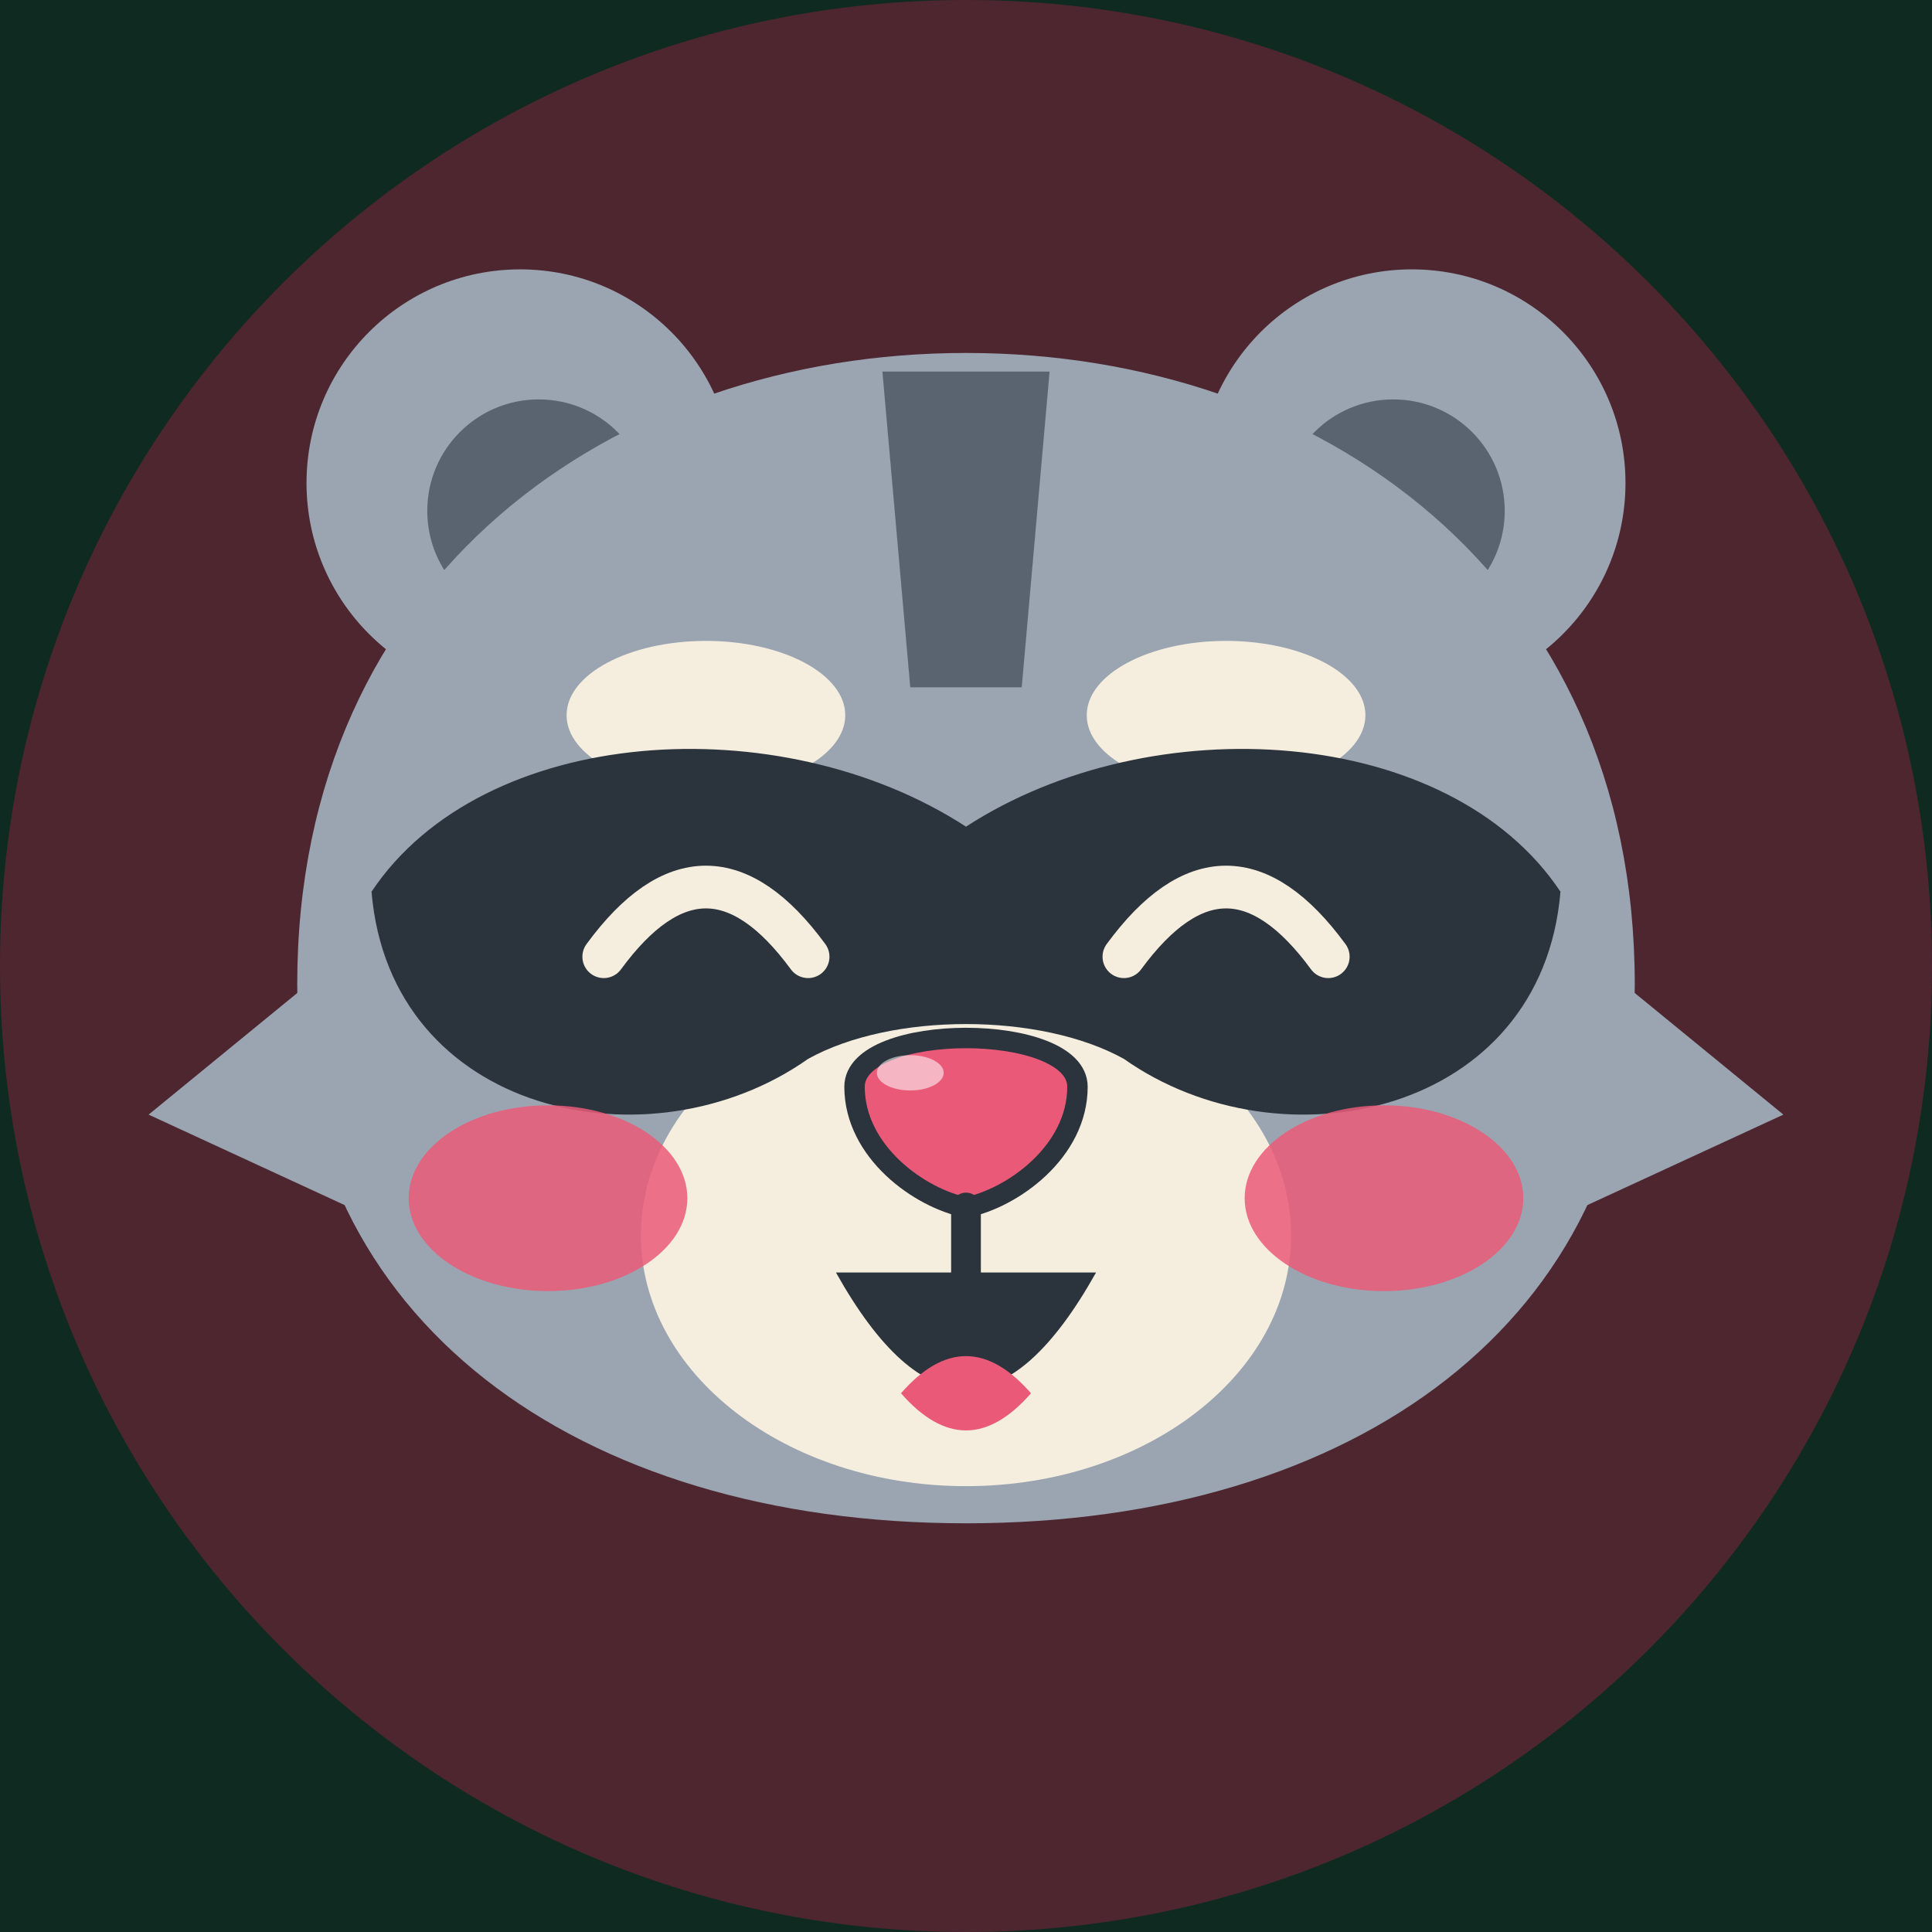
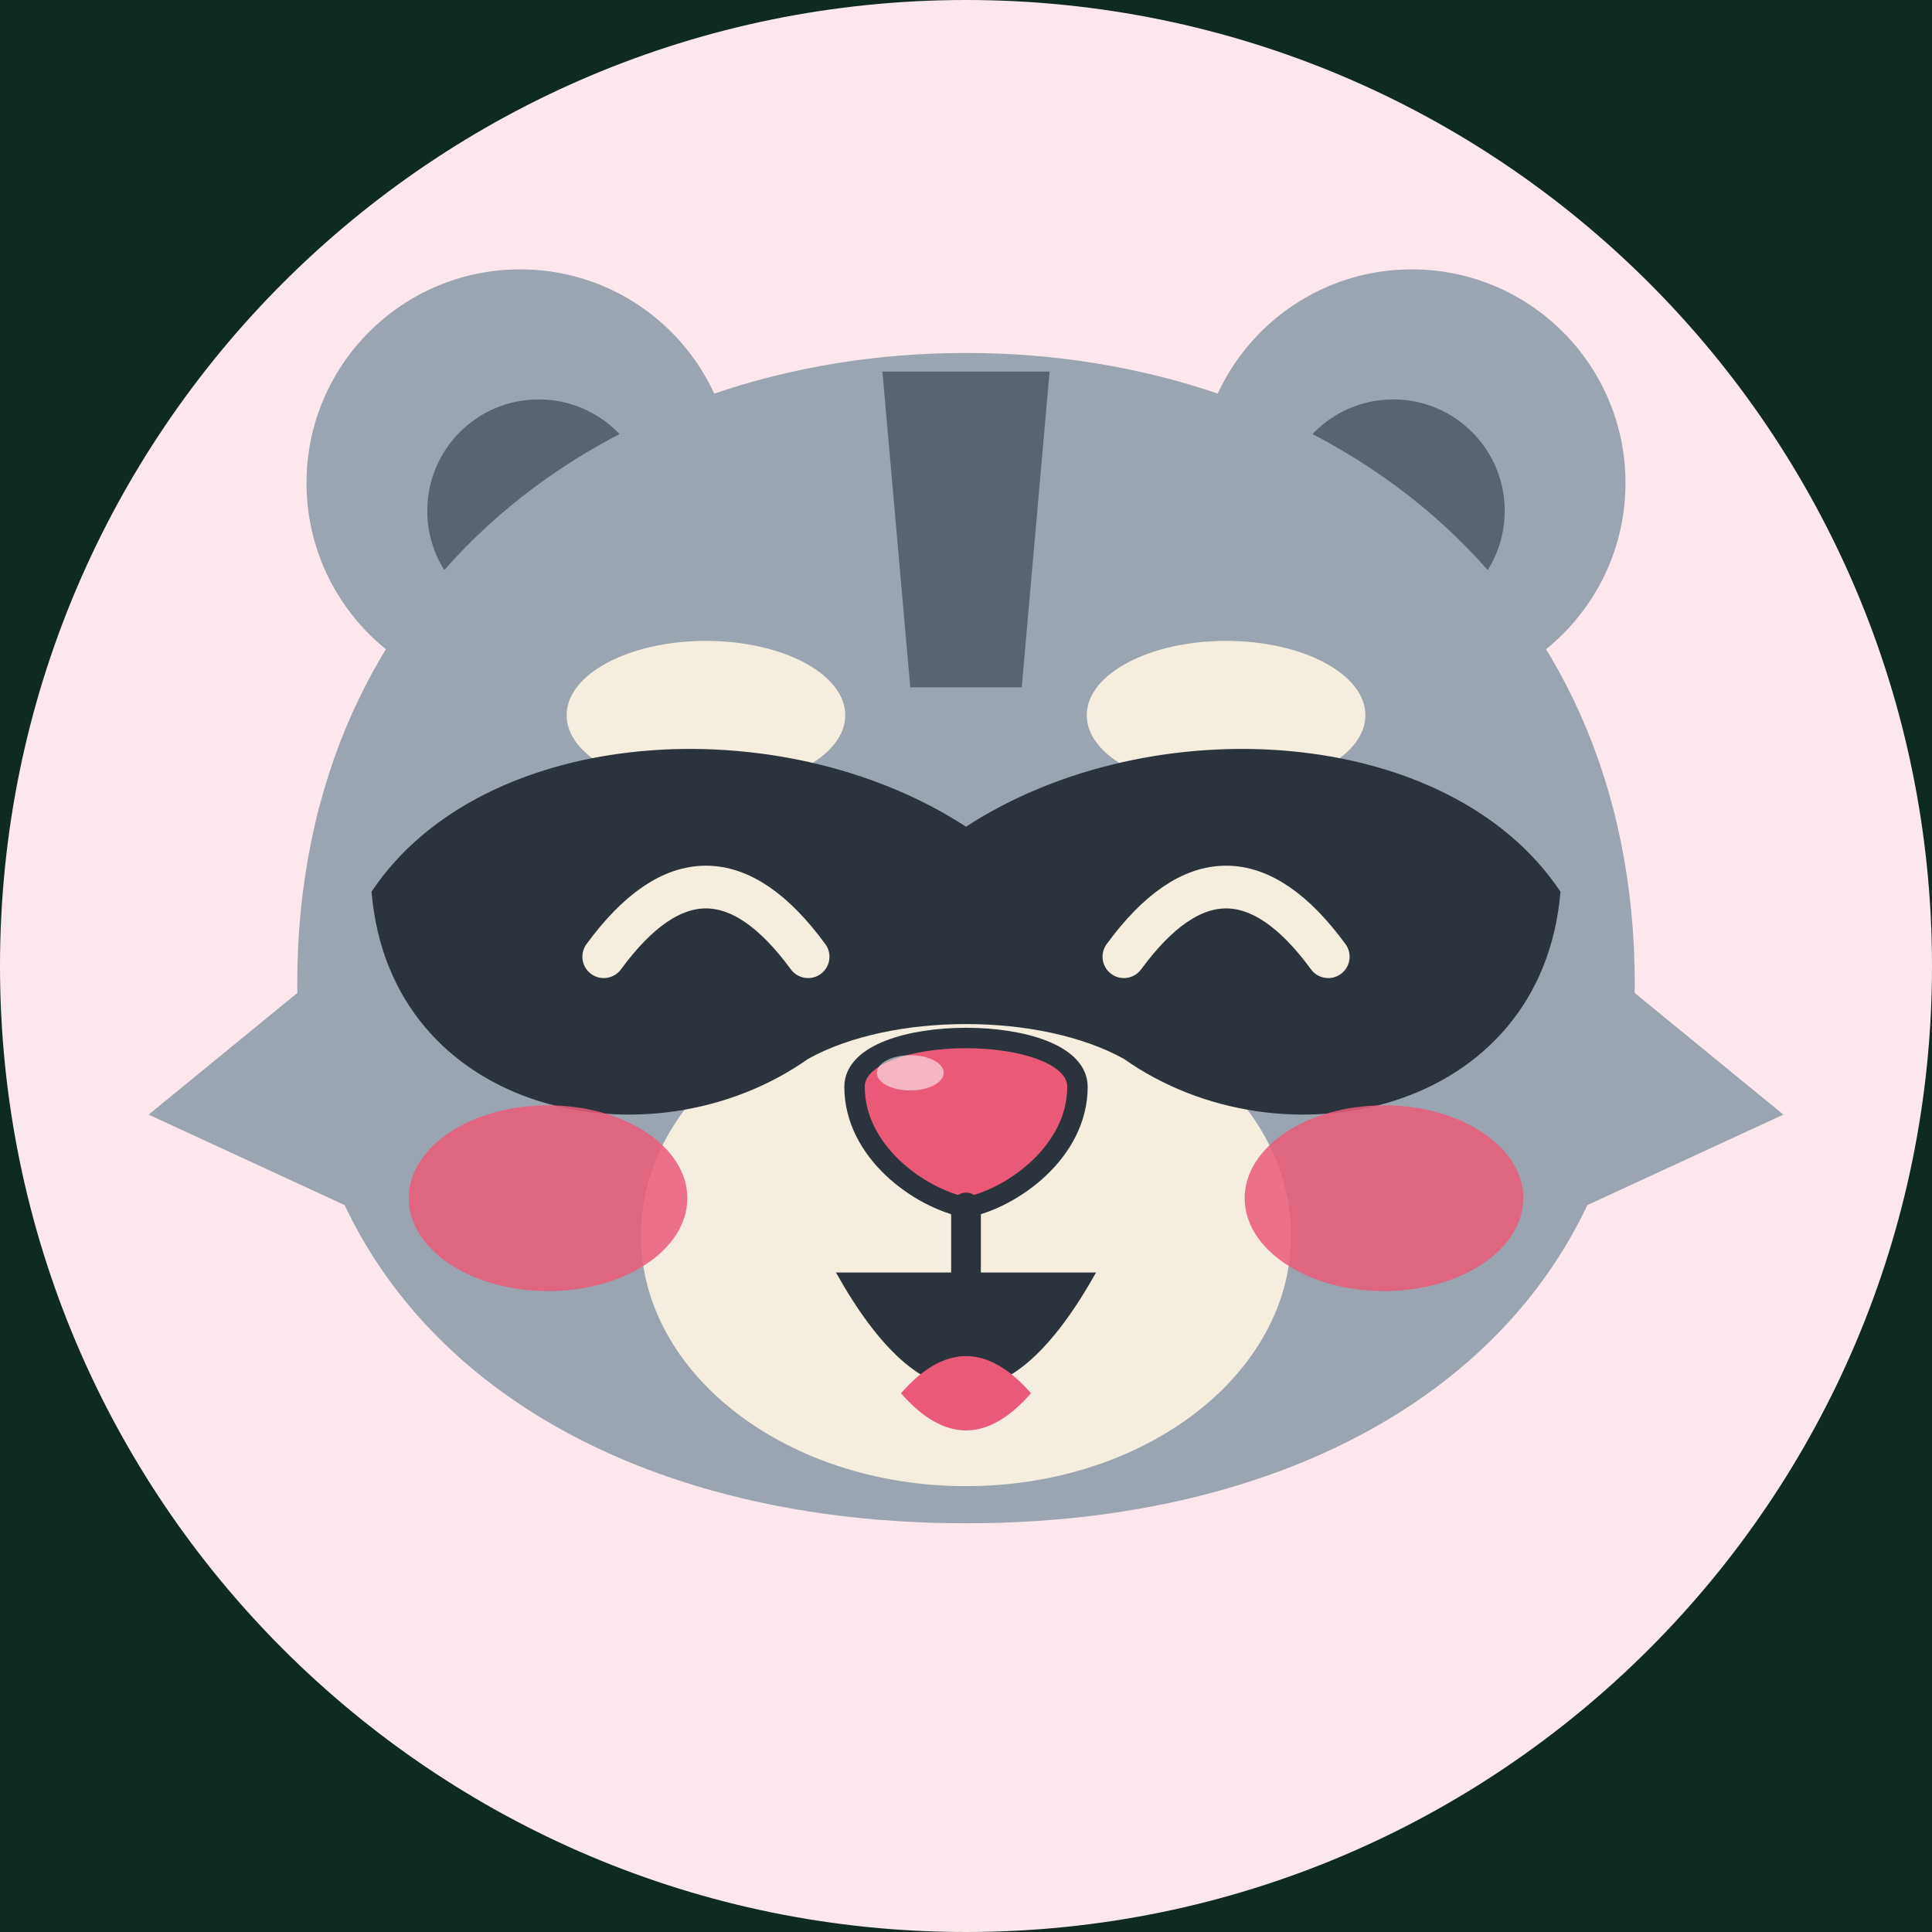
<svg xmlns="http://www.w3.org/2000/svg" viewBox="-4 10 208 208" width="208" height="208" role="img" aria-label="Chavito the raccoon, happy">
  <rect x="-4" y="10" width="208" height="208" fill="#0F2A21" />
-   <circle cx="100" cy="114" r="104" fill="#4D2630" />
+   <circle cx="100" cy="114" r="104" fill="#FCE8EC" />
  <g id="chavito-happy-disc-on-dark">
    <circle cx="52" cy="62" r="23" fill="#9AA5B1" />
    <circle cx="54" cy="65" r="12" fill="#5A6470" />
    <circle cx="148" cy="62" r="23" fill="#9AA5B1" />
    <circle cx="146" cy="65" r="12" fill="#5A6470" />
    <path d="M34 112 L12 130 L38 142Z" fill="#9AA5B1" />
    <path d="M166 112 L188 130 L162 142Z" fill="#9AA5B1" />
    <path d="M28 116 C28 72 62 48 100 48 C138 48 172 72 172 116 C172 152 142 174 100 174 C58 174 28 152 28 116Z" fill="#9AA5B1" />
    <path d="M91 50 L109 50 L106 84 L94 84Z" fill="#5A6470" />
    <ellipse cx="72" cy="87" rx="15" ry="8" fill="#F5EEDF" />
    <ellipse cx="128" cy="87" rx="15" ry="8" fill="#F5EEDF" />
    <ellipse cx="100" cy="143" rx="35" ry="27" fill="#F5EEDF" />
    <path d="M36 106 C48 88 80 86 100 99 C120 86 152 88 164 106 C162 130 134 136 117 124 C108 119 92 119 83 124 C66 136 38 130 36 106Z" fill="#2B333D" />
    <path d="M61 113 Q72 98 83 113" fill="none" stroke="#F5EEDF" stroke-width="4.6" stroke-linecap="round" stroke-linejoin="round" />
    <path d="M117 113 Q128 98 139 113" fill="none" stroke="#F5EEDF" stroke-width="4.6" stroke-linecap="round" stroke-linejoin="round" />
    <ellipse cx="55" cy="139" rx="15" ry="10" fill="#EA5A78" opacity="0.85" />
    <ellipse cx="145" cy="139" rx="15" ry="10" fill="#EA5A78" opacity="0.85" />
    <path d="M88 127 C88 120 112 120 112 127 C112 134 105 139 100 140 C95 139 88 134 88 127Z" fill="#EA5A78" stroke="#2B333D" stroke-width="2.2" stroke-linejoin="round" />
    <ellipse cx="94" cy="125.5" rx="3.6" ry="1.9" fill="#FFFFFF" opacity="0.55" />
    <path d="M100 140 L100 148" fill="none" stroke="#2B333D" stroke-width="3.2" stroke-linecap="round" stroke-linejoin="round" />
    <path d="M86 147 Q100 172 114 147 Z" fill="#2B333D" />
    <path d="M93 160 Q100 152 107 160 Q100 168 93 160Z" fill="#EA5A78" />
  </g>
</svg>
